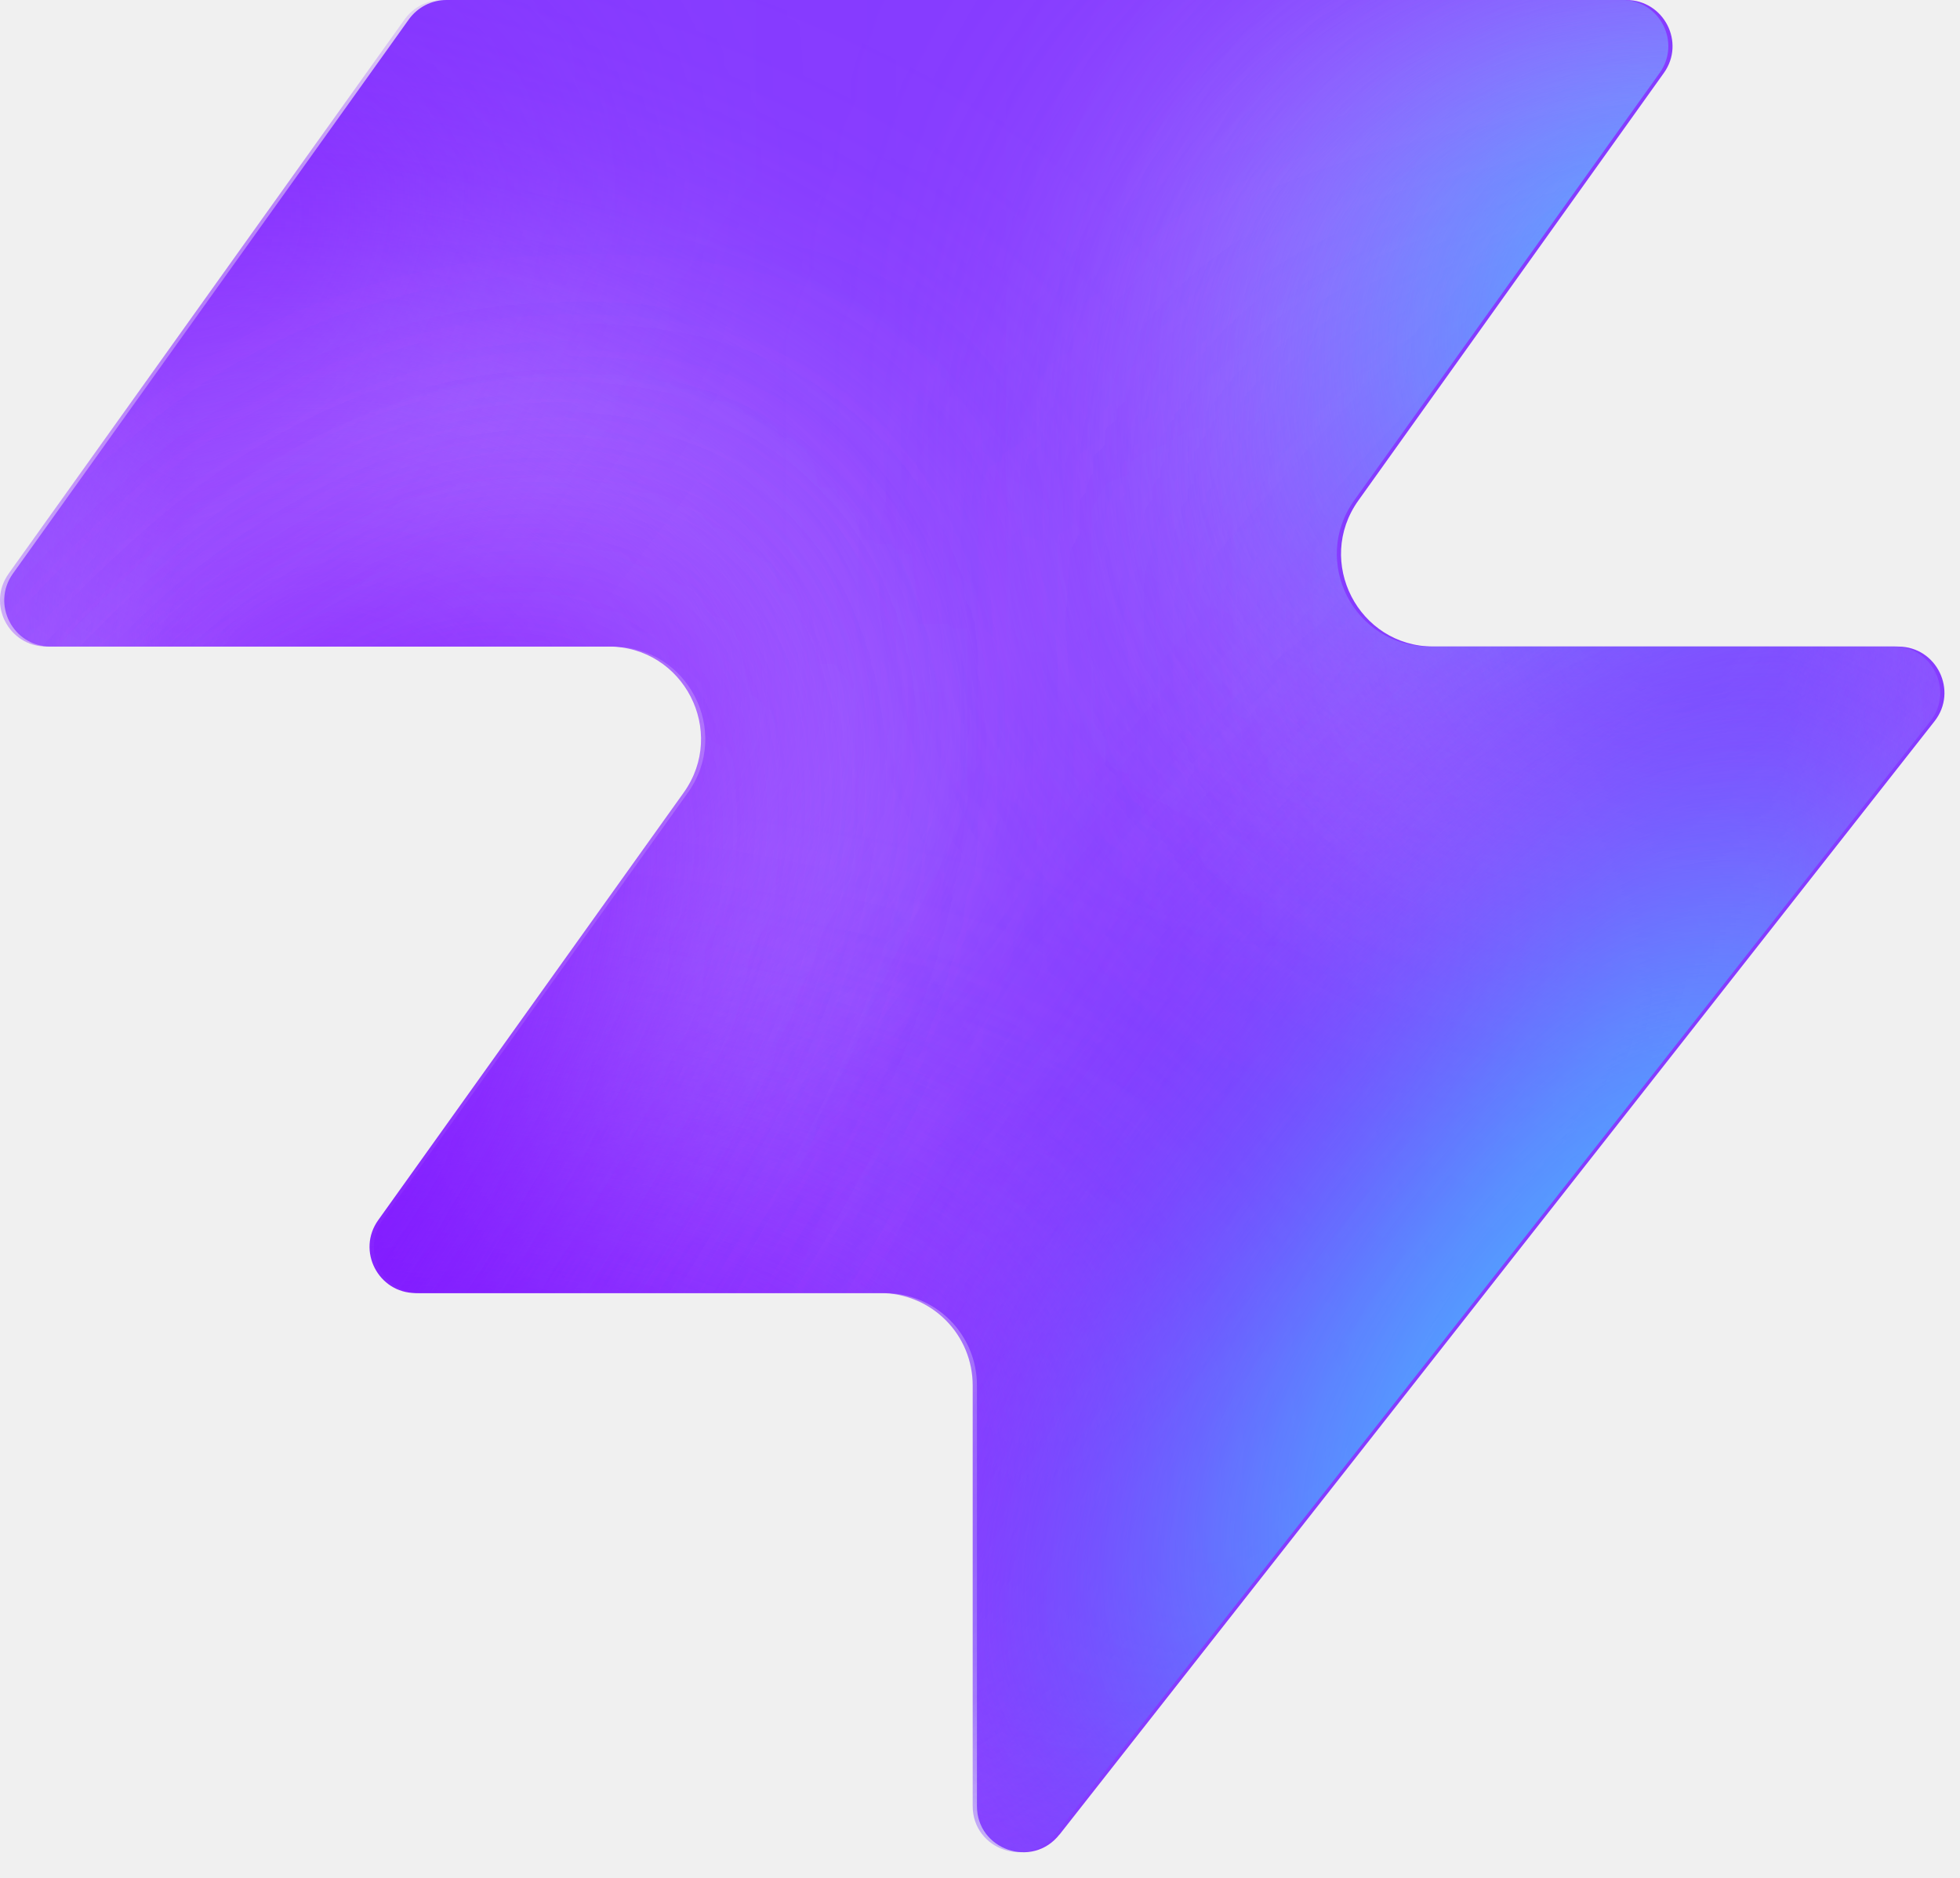
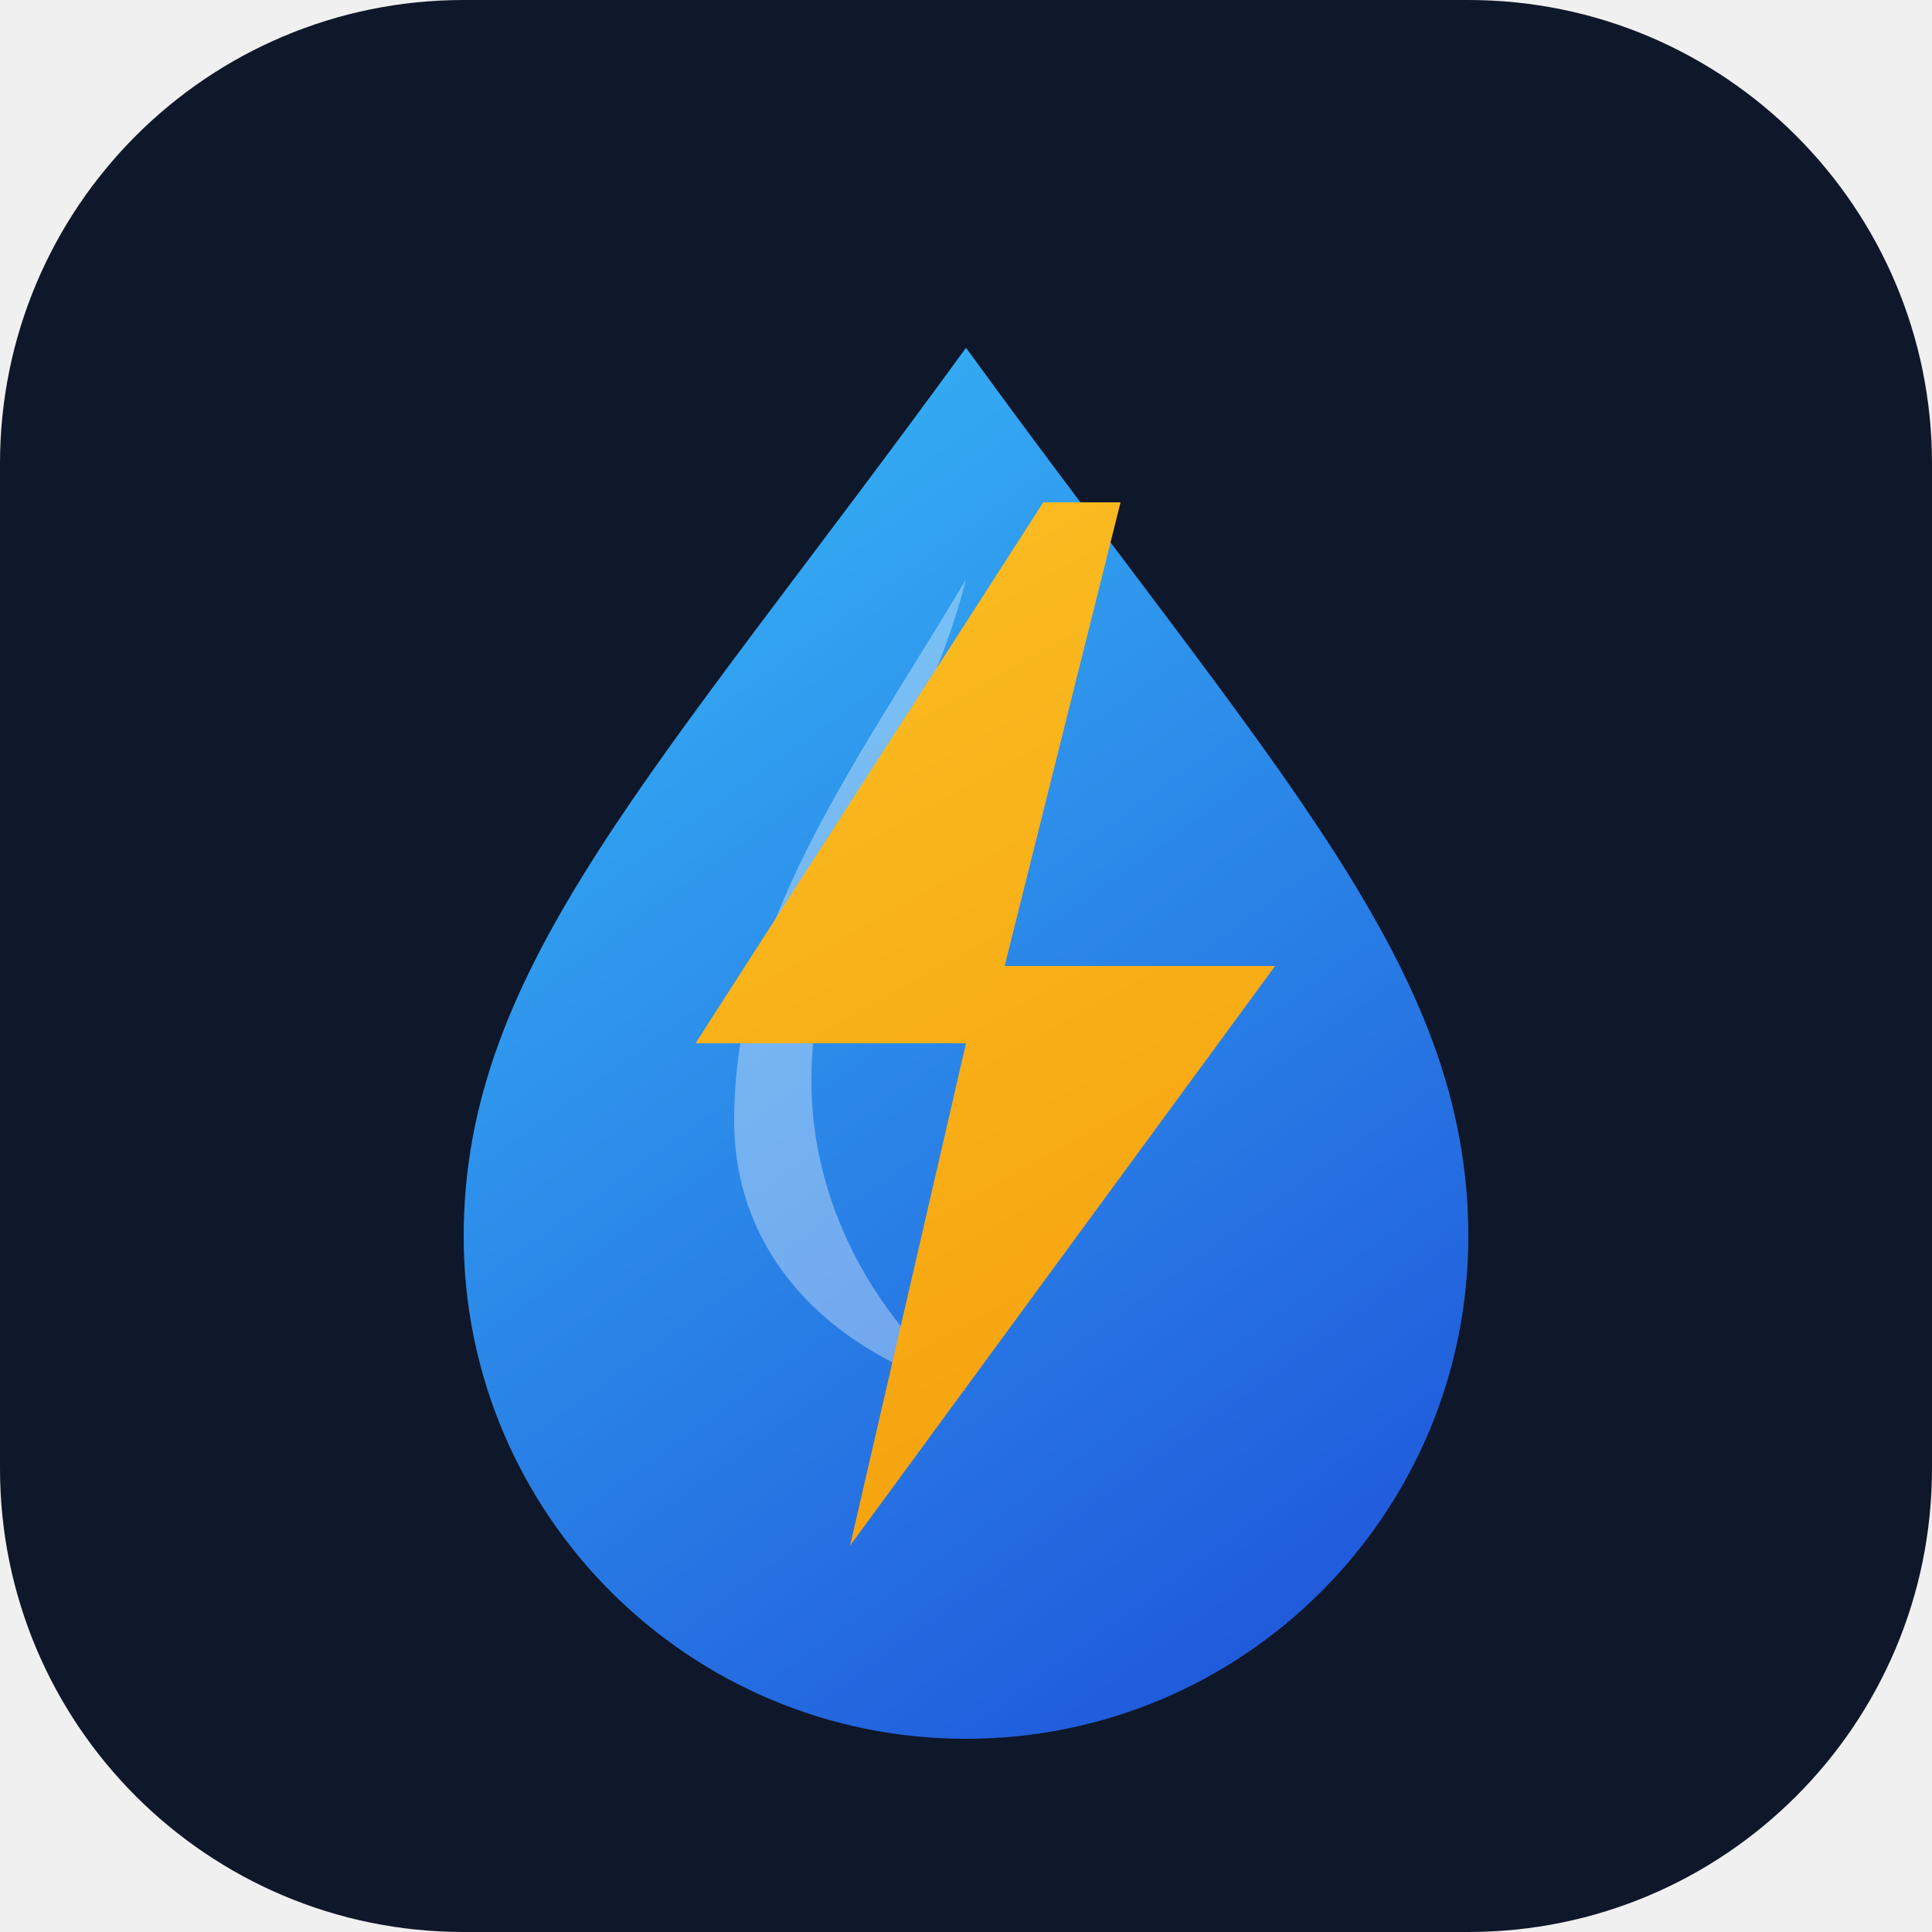
- <svg xmlns="http://www.w3.org/2000/svg" width="48" height="46" fill="none" viewBox="0 0 48 46">
-   <path fill="#863bff" d="M25.946 44.938c-.664.845-2.021.375-2.021-.698V33.937a2.26 2.26 0 0 0-2.262-2.262H10.287c-.92 0-1.456-1.04-.92-1.788l7.48-10.471c1.07-1.497 0-3.578-1.842-3.578H1.237c-.92 0-1.456-1.04-.92-1.788L10.013.474c.214-.297.556-.474.92-.474h28.894c.92 0 1.456 1.04.92 1.788l-7.48 10.471c-1.07 1.498 0 3.579 1.842 3.579h11.377c.943 0 1.473 1.088.89 1.83L25.947 44.94z" style="fill:#863bff;fill:color(display-p3 .525 .23 1);fill-opacity:1" />
-   <mask id="a" width="48" height="46" x="0" y="0" maskUnits="userSpaceOnUse" style="mask-type:alpha">
-     <path fill="#000" d="M25.842 44.938c-.664.844-2.021.375-2.021-.698V33.937a2.26 2.26 0 0 0-2.262-2.262H10.183c-.92 0-1.456-1.04-.92-1.788l7.48-10.471c1.07-1.498 0-3.579-1.842-3.579H1.133c-.92 0-1.456-1.04-.92-1.787L9.91.473c.214-.297.556-.474.92-.474h28.894c.92 0 1.456 1.04.92 1.788l-7.48 10.471c-1.07 1.498 0 3.578 1.842 3.578h11.377c.943 0 1.473 1.088.89 1.832L25.843 44.94z" style="fill:#000;fill-opacity:1" />
-   </mask>
-   <g mask="url(#a)">
-     <g filter="url(#b)">
-       <ellipse cx="5.508" cy="14.704" fill="#ede6ff" rx="5.508" ry="14.704" style="fill:#ede6ff;fill:color(display-p3 .927 .903 1);fill-opacity:1" transform="matrix(.00324 1 1 -.00324 -4.47 31.516)" />
-     </g>
-     <g filter="url(#c)">
-       <ellipse cx="10.399" cy="29.851" fill="#ede6ff" rx="10.399" ry="29.851" style="fill:#ede6ff;fill:color(display-p3 .927 .903 1);fill-opacity:1" transform="matrix(.00324 1 1 -.00324 -39.328 7.883)" />
-     </g>
-     <g filter="url(#d)">
-       <ellipse cx="5.508" cy="30.487" fill="#7e14ff" rx="5.508" ry="30.487" style="fill:#7e14ff;fill:color(display-p3 .492 .077 1);fill-opacity:1" transform="rotate(89.814 -25.913 -14.639)scale(1 -1)" />
-     </g>
-     <g filter="url(#e)">
-       <ellipse cx="5.508" cy="30.599" fill="#7e14ff" rx="5.508" ry="30.599" style="fill:#7e14ff;fill:color(display-p3 .492 .077 1);fill-opacity:1" transform="rotate(89.814 -32.644 -3.334)scale(1 -1)" />
-     </g>
-     <g filter="url(#f)">
-       <ellipse cx="5.508" cy="30.599" fill="#7e14ff" rx="5.508" ry="30.599" style="fill:#7e14ff;fill:color(display-p3 .492 .077 1);fill-opacity:1" transform="matrix(.00324 1 1 -.00324 -34.34 30.47)" />
-     </g>
-     <g filter="url(#g)">
-       <ellipse cx="14.072" cy="22.078" fill="#ede6ff" rx="14.072" ry="22.078" style="fill:#ede6ff;fill:color(display-p3 .927 .903 1);fill-opacity:1" transform="rotate(93.35 24.506 48.493)scale(-1 1)" />
-     </g>
-     <g filter="url(#h)">
-       <ellipse cx="3.47" cy="21.501" fill="#7e14ff" rx="3.47" ry="21.501" style="fill:#7e14ff;fill:color(display-p3 .492 .077 1);fill-opacity:1" transform="rotate(89.009 28.708 47.59)scale(-1 1)" />
-     </g>
-     <g filter="url(#i)">
-       <ellipse cx="3.47" cy="21.501" fill="#7e14ff" rx="3.47" ry="21.501" style="fill:#7e14ff;fill:color(display-p3 .492 .077 1);fill-opacity:1" transform="rotate(89.009 28.708 47.59)scale(-1 1)" />
-     </g>
-     <g filter="url(#j)">
-       <ellipse cx=".387" cy="8.972" fill="#7e14ff" rx="4.407" ry="29.108" style="fill:#7e14ff;fill:color(display-p3 .492 .077 1);fill-opacity:1" transform="rotate(39.51 .387 8.972)" />
-     </g>
-     <g filter="url(#k)">
-       <ellipse cx="47.523" cy="-6.092" fill="#7e14ff" rx="4.407" ry="29.108" style="fill:#7e14ff;fill:color(display-p3 .492 .077 1);fill-opacity:1" transform="rotate(37.892 47.523 -6.092)" />
-     </g>
-     <g filter="url(#l)">
-       <ellipse cx="41.412" cy="6.333" fill="#47bfff" rx="5.971" ry="9.665" style="fill:#47bfff;fill:color(display-p3 .28 .748 1);fill-opacity:1" transform="rotate(37.892 41.412 6.333)" />
-     </g>
-     <g filter="url(#m)">
-       <ellipse cx="-1.879" cy="38.332" fill="#7e14ff" rx="4.407" ry="29.108" style="fill:#7e14ff;fill:color(display-p3 .492 .077 1);fill-opacity:1" transform="rotate(37.892 -1.88 38.332)" />
-     </g>
-     <g filter="url(#n)">
-       <ellipse cx="-1.879" cy="38.332" fill="#7e14ff" rx="4.407" ry="29.108" style="fill:#7e14ff;fill:color(display-p3 .492 .077 1);fill-opacity:1" transform="rotate(37.892 -1.88 38.332)" />
-     </g>
-     <g filter="url(#o)">
-       <ellipse cx="35.651" cy="29.907" fill="#7e14ff" rx="4.407" ry="29.108" style="fill:#7e14ff;fill:color(display-p3 .492 .077 1);fill-opacity:1" transform="rotate(37.892 35.651 29.907)" />
-     </g>
-     <g filter="url(#p)">
-       <ellipse cx="38.418" cy="32.4" fill="#47bfff" rx="5.971" ry="15.297" style="fill:#47bfff;fill:color(display-p3 .28 .748 1);fill-opacity:1" transform="rotate(37.892 38.418 32.4)" />
-     </g>
-   </g>
+ <svg xmlns="http://www.w3.org/2000/svg" width="64" height="64" viewBox="0 0 100 100" fill="none">
+   <rect width="100" height="100" rx="24" fill="#0F172A" />
+   <path d="M50 18 C34 40 24 50 24 64 C24 78.36 35.64 90 50 90 C64.36 90 76 78.36 76 64 C76 50 66 40 50 18 Z" fill="url(#waterGrad)" />
+   <path d="M38 58 C38 48 44 40 50 30 C48 38 42 46 42 56 C42 62 45 68 50 72 C43 70 38 65 38 58 Z" fill="#FFFFFF" opacity="0.35" />
+   <path d="M54 26 L36 54 H50 L44 80 L66 50 H52 L58 26 Z" fill="url(#boltGrad)" />
  <defs>
-     <filter id="b" width="60.045" height="41.654" x="-19.77" y="16.149" color-interpolation-filters="sRGB" filterUnits="userSpaceOnUse">
-       <feFlood flood-opacity="0" result="BackgroundImageFix" />
-       <feBlend in="SourceGraphic" in2="BackgroundImageFix" result="shape" />
-       <feGaussianBlur result="effect1_foregroundBlur_2002_17158" stdDeviation="7.659" />
-     </filter>
-     <filter id="c" width="90.34" height="51.437" x="-54.613" y="-7.533" color-interpolation-filters="sRGB" filterUnits="userSpaceOnUse">
-       <feFlood flood-opacity="0" result="BackgroundImageFix" />
-       <feBlend in="SourceGraphic" in2="BackgroundImageFix" result="shape" />
-       <feGaussianBlur result="effect1_foregroundBlur_2002_17158" stdDeviation="7.659" />
-     </filter>
-     <filter id="d" width="79.355" height="29.4" x="-49.64" y="2.03" color-interpolation-filters="sRGB" filterUnits="userSpaceOnUse">
-       <feFlood flood-opacity="0" result="BackgroundImageFix" />
-       <feBlend in="SourceGraphic" in2="BackgroundImageFix" result="shape" />
-       <feGaussianBlur result="effect1_foregroundBlur_2002_17158" stdDeviation="4.596" />
-     </filter>
-     <filter id="e" width="79.579" height="29.4" x="-45.045" y="20.029" color-interpolation-filters="sRGB" filterUnits="userSpaceOnUse">
-       <feFlood flood-opacity="0" result="BackgroundImageFix" />
-       <feBlend in="SourceGraphic" in2="BackgroundImageFix" result="shape" />
-       <feGaussianBlur result="effect1_foregroundBlur_2002_17158" stdDeviation="4.596" />
-     </filter>
-     <filter id="f" width="79.579" height="29.4" x="-43.513" y="21.178" color-interpolation-filters="sRGB" filterUnits="userSpaceOnUse">
-       <feFlood flood-opacity="0" result="BackgroundImageFix" />
-       <feBlend in="SourceGraphic" in2="BackgroundImageFix" result="shape" />
-       <feGaussianBlur result="effect1_foregroundBlur_2002_17158" stdDeviation="4.596" />
-     </filter>
-     <filter id="g" width="74.749" height="58.852" x="15.756" y="-17.901" color-interpolation-filters="sRGB" filterUnits="userSpaceOnUse">
-       <feFlood flood-opacity="0" result="BackgroundImageFix" />
-       <feBlend in="SourceGraphic" in2="BackgroundImageFix" result="shape" />
-       <feGaussianBlur result="effect1_foregroundBlur_2002_17158" stdDeviation="7.659" />
-     </filter>
-     <filter id="h" width="61.377" height="25.362" x="23.548" y="2.284" color-interpolation-filters="sRGB" filterUnits="userSpaceOnUse">
-       <feFlood flood-opacity="0" result="BackgroundImageFix" />
-       <feBlend in="SourceGraphic" in2="BackgroundImageFix" result="shape" />
-       <feGaussianBlur result="effect1_foregroundBlur_2002_17158" stdDeviation="4.596" />
-     </filter>
-     <filter id="i" width="61.377" height="25.362" x="23.548" y="2.284" color-interpolation-filters="sRGB" filterUnits="userSpaceOnUse">
-       <feFlood flood-opacity="0" result="BackgroundImageFix" />
-       <feBlend in="SourceGraphic" in2="BackgroundImageFix" result="shape" />
-       <feGaussianBlur result="effect1_foregroundBlur_2002_17158" stdDeviation="4.596" />
-     </filter>
-     <filter id="j" width="56.045" height="63.649" x="-27.636" y="-22.853" color-interpolation-filters="sRGB" filterUnits="userSpaceOnUse">
-       <feFlood flood-opacity="0" result="BackgroundImageFix" />
-       <feBlend in="SourceGraphic" in2="BackgroundImageFix" result="shape" />
-       <feGaussianBlur result="effect1_foregroundBlur_2002_17158" stdDeviation="4.596" />
-     </filter>
-     <filter id="k" width="54.814" height="64.646" x="20.116" y="-38.415" color-interpolation-filters="sRGB" filterUnits="userSpaceOnUse">
-       <feFlood flood-opacity="0" result="BackgroundImageFix" />
-       <feBlend in="SourceGraphic" in2="BackgroundImageFix" result="shape" />
-       <feGaussianBlur result="effect1_foregroundBlur_2002_17158" stdDeviation="4.596" />
-     </filter>
-     <filter id="l" width="33.541" height="35.313" x="24.641" y="-11.323" color-interpolation-filters="sRGB" filterUnits="userSpaceOnUse">
-       <feFlood flood-opacity="0" result="BackgroundImageFix" />
-       <feBlend in="SourceGraphic" in2="BackgroundImageFix" result="shape" />
-       <feGaussianBlur result="effect1_foregroundBlur_2002_17158" stdDeviation="4.596" />
-     </filter>
-     <filter id="m" width="54.814" height="64.646" x="-29.286" y="6.009" color-interpolation-filters="sRGB" filterUnits="userSpaceOnUse">
-       <feFlood flood-opacity="0" result="BackgroundImageFix" />
-       <feBlend in="SourceGraphic" in2="BackgroundImageFix" result="shape" />
-       <feGaussianBlur result="effect1_foregroundBlur_2002_17158" stdDeviation="4.596" />
-     </filter>
-     <filter id="n" width="54.814" height="64.646" x="-29.286" y="6.009" color-interpolation-filters="sRGB" filterUnits="userSpaceOnUse">
-       <feFlood flood-opacity="0" result="BackgroundImageFix" />
-       <feBlend in="SourceGraphic" in2="BackgroundImageFix" result="shape" />
-       <feGaussianBlur result="effect1_foregroundBlur_2002_17158" stdDeviation="4.596" />
-     </filter>
-     <filter id="o" width="54.814" height="64.646" x="8.244" y="-2.416" color-interpolation-filters="sRGB" filterUnits="userSpaceOnUse">
-       <feFlood flood-opacity="0" result="BackgroundImageFix" />
-       <feBlend in="SourceGraphic" in2="BackgroundImageFix" result="shape" />
-       <feGaussianBlur result="effect1_foregroundBlur_2002_17158" stdDeviation="4.596" />
-     </filter>
-     <filter id="p" width="39.409" height="43.623" x="18.713" y="10.588" color-interpolation-filters="sRGB" filterUnits="userSpaceOnUse">
-       <feFlood flood-opacity="0" result="BackgroundImageFix" />
-       <feBlend in="SourceGraphic" in2="BackgroundImageFix" result="shape" />
-       <feGaussianBlur result="effect1_foregroundBlur_2002_17158" stdDeviation="4.596" />
-     </filter>
+     <linearGradient id="waterGrad" x1="24" y1="18" x2="76" y2="90" gradientUnits="userSpaceOnUse">
+       <stop offset="0%" stop-color="#38BDF8" />
+       <stop offset="100%" stop-color="#1D4ED8" />
+     </linearGradient>
+     <linearGradient id="boltGrad" x1="36" y1="26" x2="66" y2="80" gradientUnits="userSpaceOnUse">
+       <stop offset="0%" stop-color="#FBBF24" />
+       <stop offset="100%" stop-color="#F59E0B" />
+     </linearGradient>
  </defs>
</svg>
